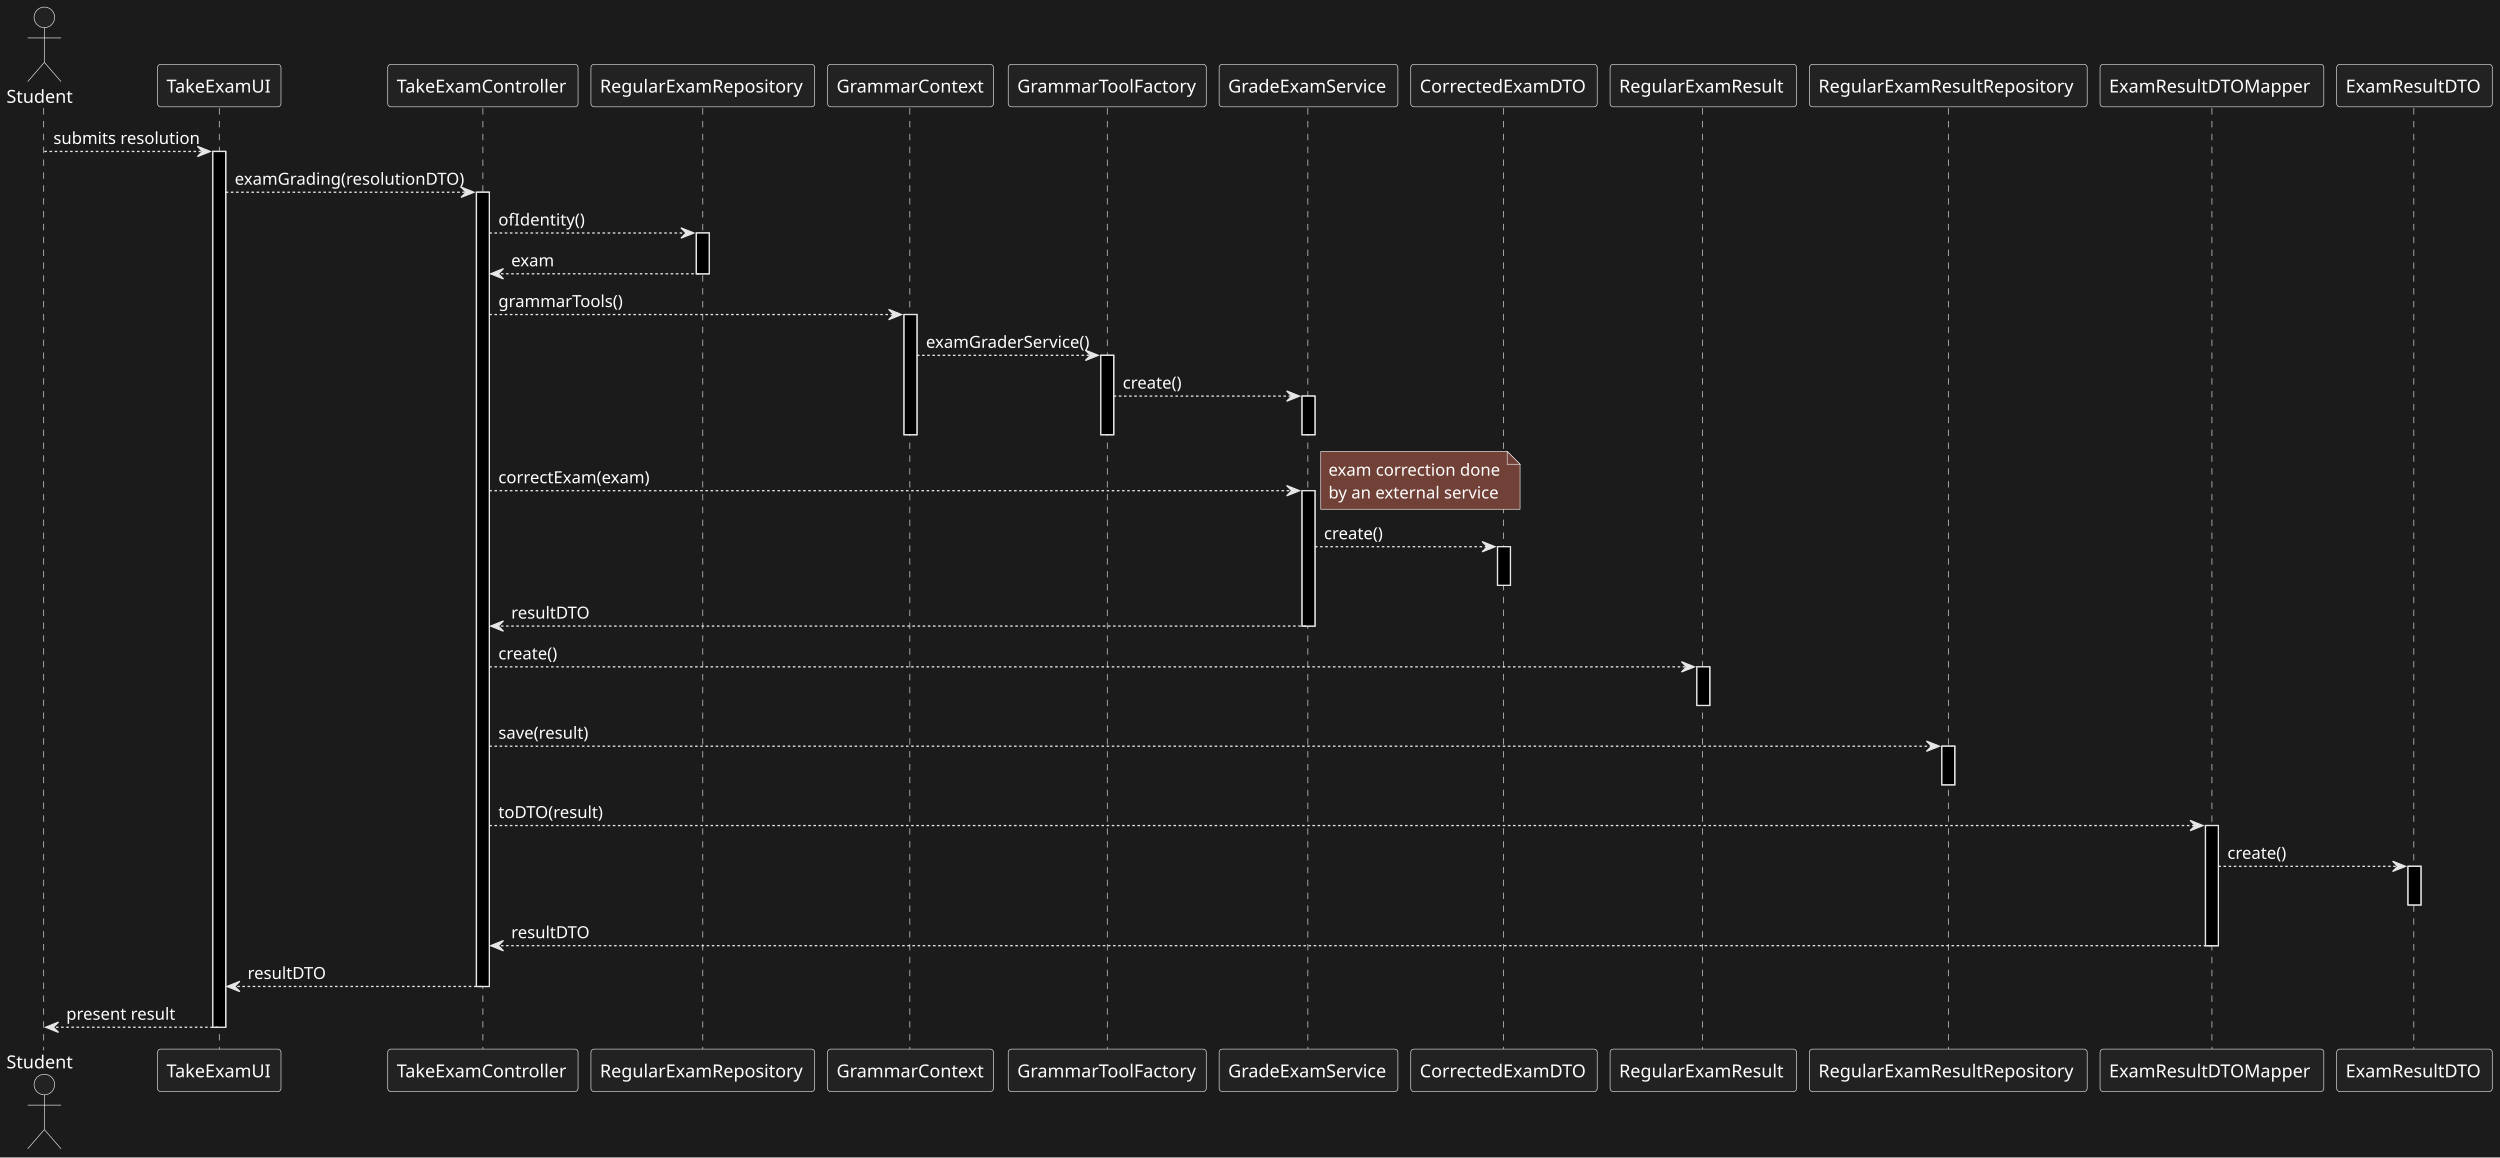
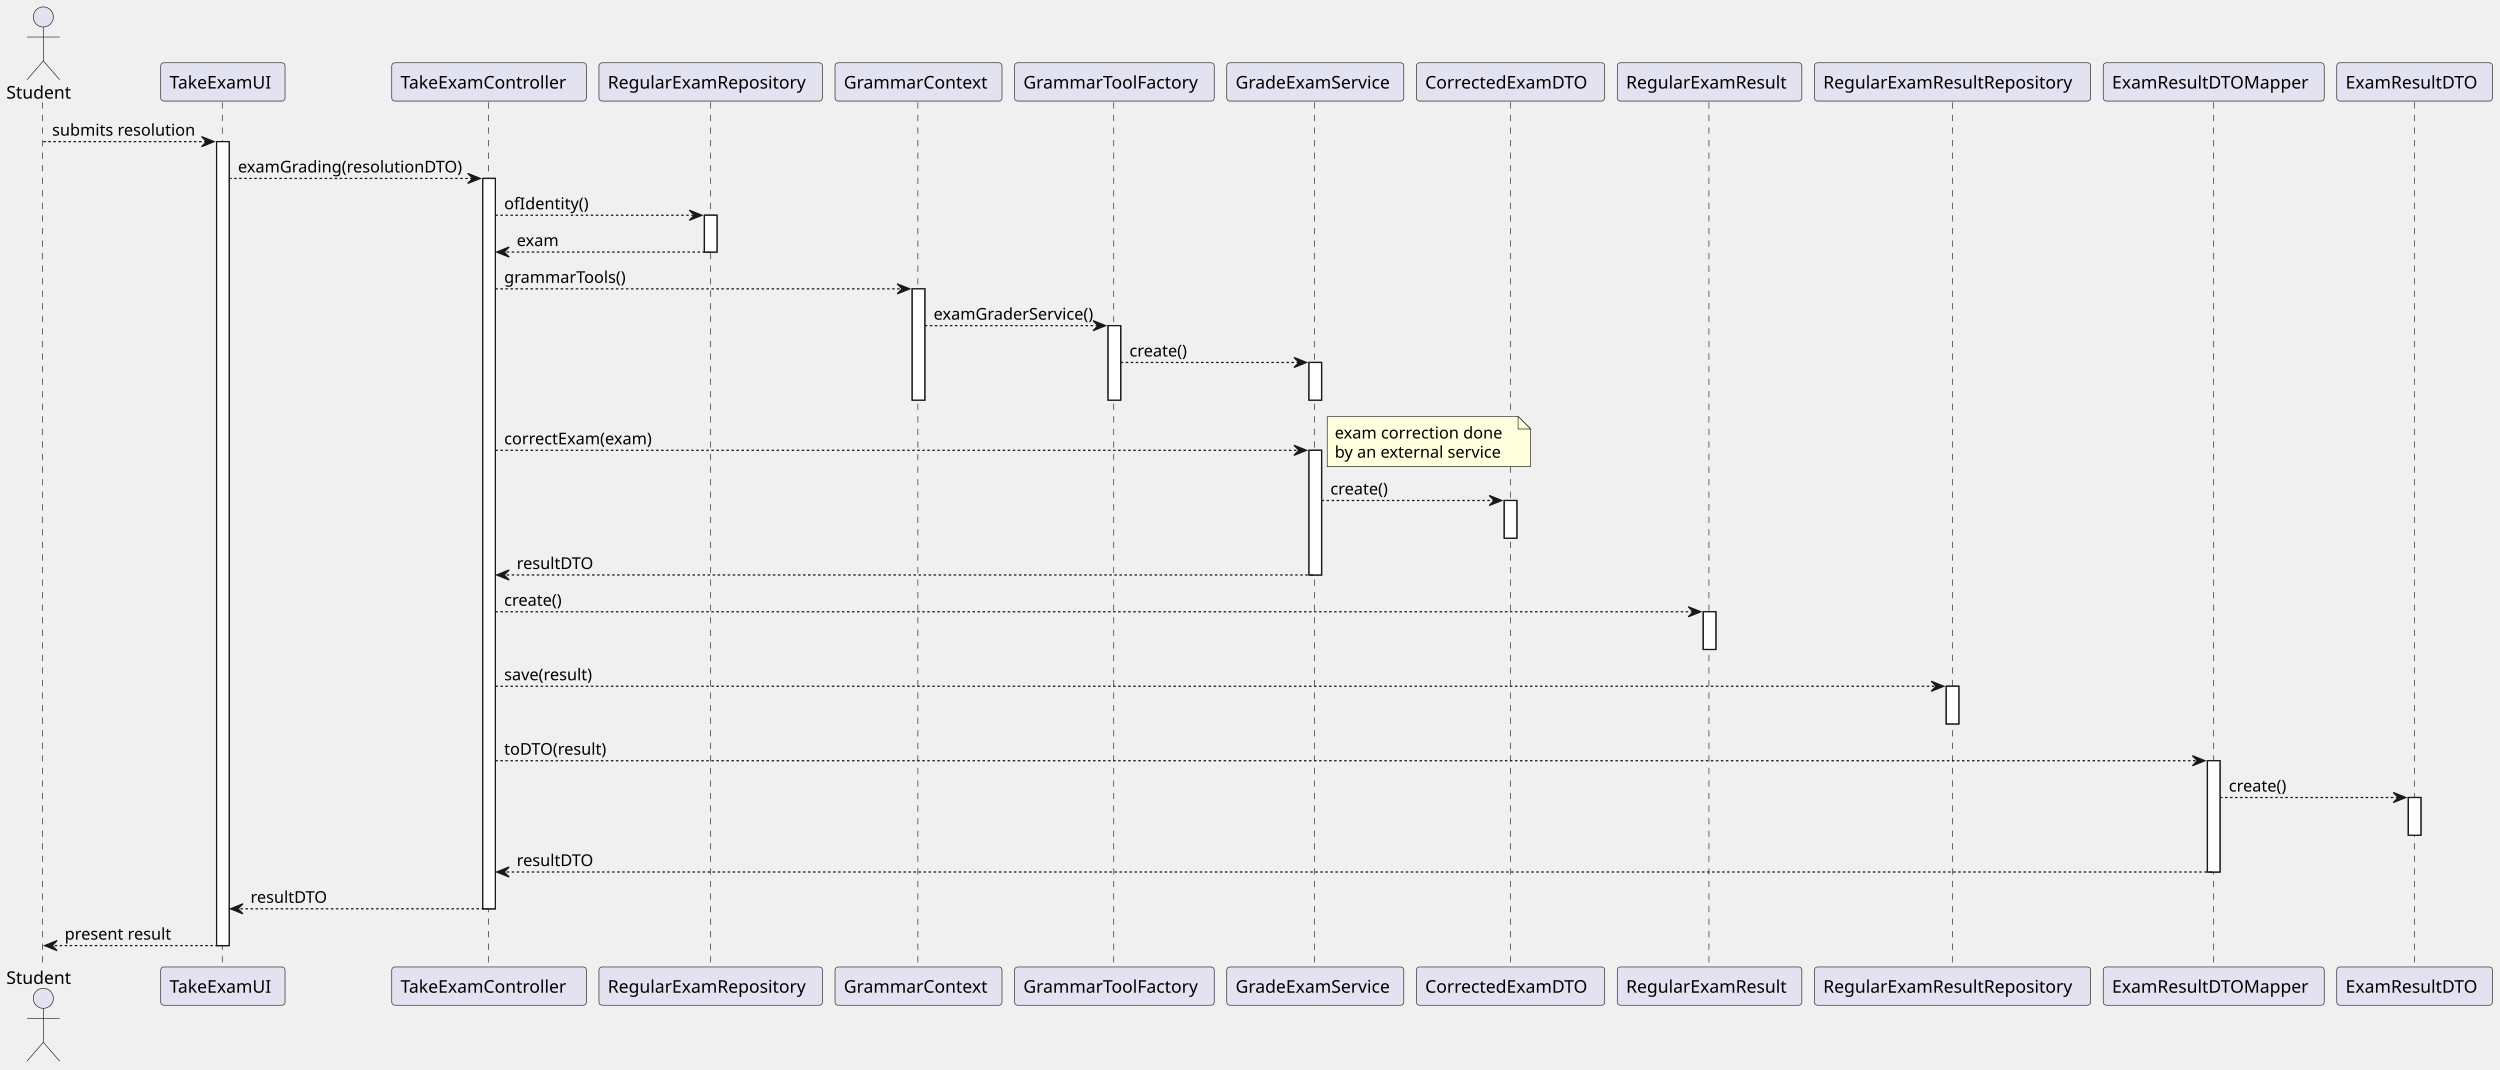
- <svg xmlns="http://www.w3.org/2000/svg" contentStyleType="text/css" height="900px" preserveAspectRatio="none" style="width:1944px;height:900px;background:#1B1B1B;" version="1.1" viewBox="0 0 1944 900" width="1944px" zoomAndPan="magnify">
+ <svg xmlns="http://www.w3.org/2000/svg" contentStyleType="text/css" height="852px" preserveAspectRatio="none" style="width:1991px;height:852px;background:#FFFFFF;" version="1.1" viewBox="0 0 1991 852" width="1991px" zoomAndPan="magnify">
  <defs />
  <g>
-     <rect fill="#1B1B1B" height="900" style="stroke:none;stroke-width:1.0;" width="1944" x="0" y="0" />
-     <rect fill="#000000" height="681.002" style="stroke:#E7E7E7;stroke-width:1.0;" width="10" x="165.5" y="117.774" />
-     <rect fill="#000000" height="617.59" style="stroke:#E7E7E7;stroke-width:1.0;" width="10" x="370.5" y="149.48" />
-     <rect fill="#000000" height="31.706" style="stroke:#E7E7E7;stroke-width:1.0;" width="10" x="541.5" y="181.186" />
-     <rect fill="#000000" height="93.412" style="stroke:#E7E7E7;stroke-width:1.0;" width="10" x="703" y="244.598" />
-     <rect fill="#000000" height="61.706" style="stroke:#E7E7E7;stroke-width:1.0;" width="10" x="856" y="276.304" />
-     <rect fill="#000000" height="30" style="stroke:#E7E7E7;stroke-width:1.0;" width="10" x="1012.5" y="308.01" />
-     <rect fill="#000000" height="105.265" style="stroke:#E7E7E7;stroke-width:1.0;" width="10" x="1012.5" y="381.569" />
-     <rect fill="#000000" height="30" style="stroke:#E7E7E7;stroke-width:1.0;" width="10" x="1164.5" y="425.128" />
-     <rect fill="#000000" height="30" style="stroke:#E7E7E7;stroke-width:1.0;" width="10" x="1319.5" y="518.54" />
-     <rect fill="#000000" height="30" style="stroke:#E7E7E7;stroke-width:1.0;" width="10" x="1510" y="580.246" />
-     <rect fill="#000000" height="93.412" style="stroke:#E7E7E7;stroke-width:1.0;" width="10" x="1715" y="641.952" />
-     <rect fill="#000000" height="30" style="stroke:#E7E7E7;stroke-width:1.0;" width="10" x="1872.5" y="673.658" />
-     <line style="stroke:#E7E7E7;stroke-width:0.5;stroke-dasharray:5.0,5.0;" x1="34" x2="34" y1="84.068" y2="816.776" />
-     <line style="stroke:#E7E7E7;stroke-width:0.5;stroke-dasharray:5.0,5.0;" x1="170.5" x2="170.5" y1="84.068" y2="816.776" />
-     <line style="stroke:#E7E7E7;stroke-width:0.5;stroke-dasharray:5.0,5.0;" x1="375.5" x2="375.5" y1="84.068" y2="816.776" />
-     <line style="stroke:#E7E7E7;stroke-width:0.5;stroke-dasharray:5.0,5.0;" x1="546.5" x2="546.5" y1="84.068" y2="816.776" />
-     <line style="stroke:#E7E7E7;stroke-width:0.5;stroke-dasharray:5.0,5.0;" x1="707.5" x2="707.5" y1="84.068" y2="816.776" />
-     <line style="stroke:#E7E7E7;stroke-width:0.5;stroke-dasharray:5.0,5.0;" x1="861" x2="861" y1="84.068" y2="816.776" />
-     <line style="stroke:#E7E7E7;stroke-width:0.5;stroke-dasharray:5.0,5.0;" x1="1017" x2="1017" y1="84.068" y2="816.776" />
-     <line style="stroke:#E7E7E7;stroke-width:0.5;stroke-dasharray:5.0,5.0;" x1="1169" x2="1169" y1="84.068" y2="816.776" />
-     <line style="stroke:#E7E7E7;stroke-width:0.5;stroke-dasharray:5.0,5.0;" x1="1324" x2="1324" y1="84.068" y2="816.776" />
-     <line style="stroke:#E7E7E7;stroke-width:0.5;stroke-dasharray:5.0,5.0;" x1="1515" x2="1515" y1="84.068" y2="816.776" />
-     <line style="stroke:#E7E7E7;stroke-width:0.5;stroke-dasharray:5.0,5.0;" x1="1720" x2="1720" y1="84.068" y2="816.776" />
-     <line style="stroke:#E7E7E7;stroke-width:0.5;stroke-dasharray:5.0,5.0;" x1="1877" x2="1877" y1="84.068" y2="816.776" />
-     <text fill="#FFFFFF" font-family="sans-serif" font-size="14" lengthAdjust="spacing" textLength="53" x="5" y="79.966">Student</text>
-     <ellipse cx="34.5" cy="13.5" fill="#222222" rx="8" ry="8" style="stroke:#E7E7E7;stroke-width:0.5;" />
-     <path d="M34.5,21.5 L34.5,48.5 M21.5,29.5 L47.5,29.5 M34.5,48.5 L21.5,63.5 M34.5,48.5 L47.5,63.5 " fill="none" style="stroke:#E7E7E7;stroke-width:0.5;" />
-     <text fill="#FFFFFF" font-family="sans-serif" font-size="14" lengthAdjust="spacing" textLength="53" x="5" y="830.742">Student</text>
-     <ellipse cx="34.5" cy="843.344" fill="#222222" rx="8" ry="8" style="stroke:#E7E7E7;stroke-width:0.5;" />
-     <path d="M34.5,851.344 L34.5,878.344 M21.5,859.344 L47.5,859.344 M34.5,878.344 L21.5,893.344 M34.5,878.344 L47.5,893.344 " fill="none" style="stroke:#E7E7E7;stroke-width:0.5;" />
-     <rect fill="#222222" height="33.068" rx="2.5" ry="2.5" style="stroke:#E7E7E7;stroke-width:0.5;" width="96" x="122.5" y="50" />
-     <text fill="#FFFFFF" font-family="sans-serif" font-size="14" lengthAdjust="spacing" textLength="82" x="129.5" y="71.966">TakeExamUI</text>
-     <rect fill="#222222" height="33.068" rx="2.5" ry="2.5" style="stroke:#E7E7E7;stroke-width:0.5;" width="96" x="122.5" y="815.776" />
-     <text fill="#FFFFFF" font-family="sans-serif" font-size="14" lengthAdjust="spacing" textLength="82" x="129.5" y="837.742">TakeExamUI</text>
-     <rect fill="#222222" height="33.068" rx="2.5" ry="2.5" style="stroke:#E7E7E7;stroke-width:0.5;" width="148" x="301.5" y="50" />
-     <text fill="#FFFFFF" font-family="sans-serif" font-size="14" lengthAdjust="spacing" textLength="134" x="308.5" y="71.966">TakeExamController</text>
-     <rect fill="#222222" height="33.068" rx="2.5" ry="2.5" style="stroke:#E7E7E7;stroke-width:0.5;" width="148" x="301.5" y="815.776" />
-     <text fill="#FFFFFF" font-family="sans-serif" font-size="14" lengthAdjust="spacing" textLength="134" x="308.5" y="837.742">TakeExamController</text>
-     <rect fill="#222222" height="33.068" rx="2.5" ry="2.5" style="stroke:#E7E7E7;stroke-width:0.5;" width="174" x="459.5" y="50" />
-     <text fill="#FFFFFF" font-family="sans-serif" font-size="14" lengthAdjust="spacing" textLength="160" x="466.5" y="71.966">RegularExamRepository</text>
-     <rect fill="#222222" height="33.068" rx="2.5" ry="2.5" style="stroke:#E7E7E7;stroke-width:0.5;" width="174" x="459.5" y="815.776" />
-     <text fill="#FFFFFF" font-family="sans-serif" font-size="14" lengthAdjust="spacing" textLength="160" x="466.5" y="837.742">RegularExamRepository</text>
-     <rect fill="#222222" height="33.068" rx="2.5" ry="2.5" style="stroke:#E7E7E7;stroke-width:0.5;" width="129" x="643.5" y="50" />
-     <text fill="#FFFFFF" font-family="sans-serif" font-size="14" lengthAdjust="spacing" textLength="115" x="650.5" y="71.966">GrammarContext</text>
-     <rect fill="#222222" height="33.068" rx="2.5" ry="2.5" style="stroke:#E7E7E7;stroke-width:0.5;" width="129" x="643.5" y="815.776" />
-     <text fill="#FFFFFF" font-family="sans-serif" font-size="14" lengthAdjust="spacing" textLength="115" x="650.5" y="837.742">GrammarContext</text>
-     <rect fill="#222222" height="33.068" rx="2.5" ry="2.5" style="stroke:#E7E7E7;stroke-width:0.5;" width="154" x="784" y="50" />
-     <text fill="#FFFFFF" font-family="sans-serif" font-size="14" lengthAdjust="spacing" textLength="140" x="791" y="71.966">GrammarToolFactory</text>
-     <rect fill="#222222" height="33.068" rx="2.5" ry="2.5" style="stroke:#E7E7E7;stroke-width:0.5;" width="154" x="784" y="815.776" />
-     <text fill="#FFFFFF" font-family="sans-serif" font-size="14" lengthAdjust="spacing" textLength="140" x="791" y="837.742">GrammarToolFactory</text>
-     <rect fill="#222222" height="33.068" rx="2.5" ry="2.5" style="stroke:#E7E7E7;stroke-width:0.5;" width="139" x="948" y="50" />
-     <text fill="#FFFFFF" font-family="sans-serif" font-size="14" lengthAdjust="spacing" textLength="125" x="955" y="71.966">GradeExamService</text>
-     <rect fill="#222222" height="33.068" rx="2.5" ry="2.5" style="stroke:#E7E7E7;stroke-width:0.5;" width="139" x="948" y="815.776" />
-     <text fill="#FFFFFF" font-family="sans-serif" font-size="14" lengthAdjust="spacing" textLength="125" x="955" y="837.742">GradeExamService</text>
-     <rect fill="#222222" height="33.068" rx="2.5" ry="2.5" style="stroke:#E7E7E7;stroke-width:0.5;" width="145" x="1097" y="50" />
-     <text fill="#FFFFFF" font-family="sans-serif" font-size="14" lengthAdjust="spacing" textLength="131" x="1104" y="71.966">CorrectedExamDTO</text>
-     <rect fill="#222222" height="33.068" rx="2.5" ry="2.5" style="stroke:#E7E7E7;stroke-width:0.5;" width="145" x="1097" y="815.776" />
-     <text fill="#FFFFFF" font-family="sans-serif" font-size="14" lengthAdjust="spacing" textLength="131" x="1104" y="837.742">CorrectedExamDTO</text>
-     <rect fill="#222222" height="33.068" rx="2.5" ry="2.5" style="stroke:#E7E7E7;stroke-width:0.5;" width="145" x="1252" y="50" />
-     <text fill="#FFFFFF" font-family="sans-serif" font-size="14" lengthAdjust="spacing" textLength="131" x="1259" y="71.966">RegularExamResult</text>
-     <rect fill="#222222" height="33.068" rx="2.5" ry="2.5" style="stroke:#E7E7E7;stroke-width:0.5;" width="145" x="1252" y="815.776" />
-     <text fill="#FFFFFF" font-family="sans-serif" font-size="14" lengthAdjust="spacing" textLength="131" x="1259" y="837.742">RegularExamResult</text>
-     <rect fill="#222222" height="33.068" rx="2.5" ry="2.5" style="stroke:#E7E7E7;stroke-width:0.5;" width="216" x="1407" y="50" />
-     <text fill="#FFFFFF" font-family="sans-serif" font-size="14" lengthAdjust="spacing" textLength="202" x="1414" y="71.966">RegularExamResultRepository</text>
-     <rect fill="#222222" height="33.068" rx="2.5" ry="2.5" style="stroke:#E7E7E7;stroke-width:0.5;" width="216" x="1407" y="815.776" />
-     <text fill="#FFFFFF" font-family="sans-serif" font-size="14" lengthAdjust="spacing" textLength="202" x="1414" y="837.742">RegularExamResultRepository</text>
-     <rect fill="#222222" height="33.068" rx="2.5" ry="2.5" style="stroke:#E7E7E7;stroke-width:0.5;" width="174" x="1633" y="50" />
-     <text fill="#FFFFFF" font-family="sans-serif" font-size="14" lengthAdjust="spacing" textLength="160" x="1640" y="71.966">ExamResultDTOMapper</text>
-     <rect fill="#222222" height="33.068" rx="2.5" ry="2.5" style="stroke:#E7E7E7;stroke-width:0.5;" width="174" x="1633" y="815.776" />
-     <text fill="#FFFFFF" font-family="sans-serif" font-size="14" lengthAdjust="spacing" textLength="160" x="1640" y="837.742">ExamResultDTOMapper</text>
-     <rect fill="#222222" height="33.068" rx="2.5" ry="2.5" style="stroke:#E7E7E7;stroke-width:0.5;" width="121" x="1817" y="50" />
-     <text fill="#FFFFFF" font-family="sans-serif" font-size="14" lengthAdjust="spacing" textLength="107" x="1824" y="71.966">ExamResultDTO</text>
-     <rect fill="#222222" height="33.068" rx="2.5" ry="2.5" style="stroke:#E7E7E7;stroke-width:0.5;" width="121" x="1817" y="815.776" />
-     <text fill="#FFFFFF" font-family="sans-serif" font-size="14" lengthAdjust="spacing" textLength="107" x="1824" y="837.742">ExamResultDTO</text>
-     <rect fill="#000000" height="681.002" style="stroke:#E7E7E7;stroke-width:1.0;" width="10" x="165.5" y="117.774" />
-     <rect fill="#000000" height="617.59" style="stroke:#E7E7E7;stroke-width:1.0;" width="10" x="370.5" y="149.48" />
-     <rect fill="#000000" height="31.706" style="stroke:#E7E7E7;stroke-width:1.0;" width="10" x="541.5" y="181.186" />
-     <rect fill="#000000" height="93.412" style="stroke:#E7E7E7;stroke-width:1.0;" width="10" x="703" y="244.598" />
-     <rect fill="#000000" height="61.706" style="stroke:#E7E7E7;stroke-width:1.0;" width="10" x="856" y="276.304" />
-     <rect fill="#000000" height="30" style="stroke:#E7E7E7;stroke-width:1.0;" width="10" x="1012.5" y="308.01" />
-     <rect fill="#000000" height="105.265" style="stroke:#E7E7E7;stroke-width:1.0;" width="10" x="1012.5" y="381.569" />
-     <rect fill="#000000" height="30" style="stroke:#E7E7E7;stroke-width:1.0;" width="10" x="1164.5" y="425.128" />
-     <rect fill="#000000" height="30" style="stroke:#E7E7E7;stroke-width:1.0;" width="10" x="1319.5" y="518.54" />
-     <rect fill="#000000" height="30" style="stroke:#E7E7E7;stroke-width:1.0;" width="10" x="1510" y="580.246" />
-     <rect fill="#000000" height="93.412" style="stroke:#E7E7E7;stroke-width:1.0;" width="10" x="1715" y="641.952" />
-     <rect fill="#000000" height="30" style="stroke:#E7E7E7;stroke-width:1.0;" width="10" x="1872.5" y="673.658" />
-     <polygon fill="#E7E7E7" points="153.5,113.774,163.5,117.774,153.5,121.774,157.5,117.774" style="stroke:#E7E7E7;stroke-width:1.0;" />
-     <line style="stroke:#E7E7E7;stroke-width:1.0;stroke-dasharray:2.0,2.0;" x1="34.5" x2="159.5" y1="117.774" y2="117.774" />
-     <text fill="#FFFFFF" font-family="sans-serif" font-size="13" lengthAdjust="spacing" textLength="112" x="41.5" y="111.965">submits resolution</text>
-     <polygon fill="#E7E7E7" points="358.5,145.48,368.5,149.48,358.5,153.48,362.5,149.48" style="stroke:#E7E7E7;stroke-width:1.0;" />
-     <line style="stroke:#E7E7E7;stroke-width:1.0;stroke-dasharray:2.0,2.0;" x1="175.5" x2="364.5" y1="149.48" y2="149.48" />
-     <text fill="#FFFFFF" font-family="sans-serif" font-size="13" lengthAdjust="spacing" textLength="176" x="182.5" y="143.671">examGrading(resolutionDTO)</text>
-     <polygon fill="#E7E7E7" points="529.5,177.186,539.5,181.186,529.5,185.186,533.5,181.186" style="stroke:#E7E7E7;stroke-width:1.0;" />
-     <line style="stroke:#E7E7E7;stroke-width:1.0;stroke-dasharray:2.0,2.0;" x1="380.5" x2="535.5" y1="181.186" y2="181.186" />
-     <text fill="#FFFFFF" font-family="sans-serif" font-size="13" lengthAdjust="spacing" textLength="67" x="387.5" y="175.377">ofIdentity()</text>
-     <polygon fill="#E7E7E7" points="391.5,208.892,381.5,212.892,391.5,216.892,387.5,212.892" style="stroke:#E7E7E7;stroke-width:1.0;" />
-     <line style="stroke:#E7E7E7;stroke-width:1.0;stroke-dasharray:2.0,2.0;" x1="385.5" x2="545.5" y1="212.892" y2="212.892" />
-     <text fill="#FFFFFF" font-family="sans-serif" font-size="13" lengthAdjust="spacing" textLength="33" x="397.5" y="207.083">exam</text>
-     <polygon fill="#E7E7E7" points="691,240.598,701,244.598,691,248.598,695,244.598" style="stroke:#E7E7E7;stroke-width:1.0;" />
-     <line style="stroke:#E7E7E7;stroke-width:1.0;stroke-dasharray:2.0,2.0;" x1="380.5" x2="697" y1="244.598" y2="244.598" />
-     <text fill="#FFFFFF" font-family="sans-serif" font-size="13" lengthAdjust="spacing" textLength="96" x="387.5" y="238.789">grammarTools()</text>
-     <polygon fill="#E7E7E7" points="844,272.304,854,276.304,844,280.304,848,276.304" style="stroke:#E7E7E7;stroke-width:1.0;" />
-     <line style="stroke:#E7E7E7;stroke-width:1.0;stroke-dasharray:2.0,2.0;" x1="713" x2="850" y1="276.304" y2="276.304" />
-     <text fill="#FFFFFF" font-family="sans-serif" font-size="13" lengthAdjust="spacing" textLength="124" x="720" y="270.495">examGraderService()</text>
-     <polygon fill="#E7E7E7" points="1000.5,304.01,1010.5,308.01,1000.5,312.01,1004.5,308.01" style="stroke:#E7E7E7;stroke-width:1.0;" />
-     <line style="stroke:#E7E7E7;stroke-width:1.0;stroke-dasharray:2.0,2.0;" x1="866" x2="1006.5" y1="308.01" y2="308.01" />
-     <text fill="#FFFFFF" font-family="sans-serif" font-size="13" lengthAdjust="spacing" textLength="45" x="873" y="302.201">create()</text>
-     <polygon fill="#E7E7E7" points="1000.5,377.569,1010.5,381.569,1000.5,385.569,1004.5,381.569" style="stroke:#E7E7E7;stroke-width:1.0;" />
-     <line style="stroke:#E7E7E7;stroke-width:1.0;stroke-dasharray:2.0,2.0;" x1="380.5" x2="1006.5" y1="381.569" y2="381.569" />
-     <text fill="#FFFFFF" font-family="sans-serif" font-size="13" lengthAdjust="spacing" textLength="116" x="387.5" y="375.76">correctExam(exam)</text>
-     <path d="M1027,351.01 L1027,396.01 L1182,396.01 L1182,361.01 L1172,351.01 L1027,351.01 " fill="#714137" style="stroke:#E7E7E7;stroke-width:0.5;" />
-     <path d="M1172,351.01 L1172,361.01 L1182,361.01 L1172,351.01 " fill="#714137" style="stroke:#E7E7E7;stroke-width:0.5;" />
-     <text fill="#FFFFFF" font-family="sans-serif" font-size="13" lengthAdjust="spacing" textLength="131" x="1033" y="369.907">exam correction done</text>
-     <text fill="#FFFFFF" font-family="sans-serif" font-size="13" lengthAdjust="spacing" textLength="129" x="1033" y="387.613">by an external service</text>
-     <polygon fill="#E7E7E7" points="1152.5,421.128,1162.5,425.128,1152.5,429.128,1156.5,425.128" style="stroke:#E7E7E7;stroke-width:1.0;" />
-     <line style="stroke:#E7E7E7;stroke-width:1.0;stroke-dasharray:2.0,2.0;" x1="1022.5" x2="1158.5" y1="425.128" y2="425.128" />
-     <text fill="#FFFFFF" font-family="sans-serif" font-size="13" lengthAdjust="spacing" textLength="45" x="1029.5" y="419.319">create()</text>
-     <polygon fill="#E7E7E7" points="391.5,482.834,381.5,486.834,391.5,490.834,387.5,486.834" style="stroke:#E7E7E7;stroke-width:1.0;" />
-     <line style="stroke:#E7E7E7;stroke-width:1.0;stroke-dasharray:2.0,2.0;" x1="385.5" x2="1016.5" y1="486.834" y2="486.834" />
-     <text fill="#FFFFFF" font-family="sans-serif" font-size="13" lengthAdjust="spacing" textLength="60" x="397.5" y="481.025">resultDTO</text>
-     <polygon fill="#E7E7E7" points="1307.5,514.54,1317.5,518.54,1307.5,522.54,1311.5,518.54" style="stroke:#E7E7E7;stroke-width:1.0;" />
-     <line style="stroke:#E7E7E7;stroke-width:1.0;stroke-dasharray:2.0,2.0;" x1="380.5" x2="1313.5" y1="518.54" y2="518.54" />
-     <text fill="#FFFFFF" font-family="sans-serif" font-size="13" lengthAdjust="spacing" textLength="45" x="387.5" y="512.731">create()</text>
-     <polygon fill="#E7E7E7" points="1498,576.246,1508,580.246,1498,584.246,1502,580.246" style="stroke:#E7E7E7;stroke-width:1.0;" />
-     <line style="stroke:#E7E7E7;stroke-width:1.0;stroke-dasharray:2.0,2.0;" x1="380.5" x2="1504" y1="580.246" y2="580.246" />
-     <text fill="#FFFFFF" font-family="sans-serif" font-size="13" lengthAdjust="spacing" textLength="69" x="387.5" y="574.437">save(result)</text>
-     <polygon fill="#E7E7E7" points="1703,637.952,1713,641.952,1703,645.952,1707,641.952" style="stroke:#E7E7E7;stroke-width:1.0;" />
-     <line style="stroke:#E7E7E7;stroke-width:1.0;stroke-dasharray:2.0,2.0;" x1="380.5" x2="1709" y1="641.952" y2="641.952" />
-     <text fill="#FFFFFF" font-family="sans-serif" font-size="13" lengthAdjust="spacing" textLength="81" x="387.5" y="636.143">toDTO(result)</text>
-     <polygon fill="#E7E7E7" points="1860.5,669.658,1870.5,673.658,1860.5,677.658,1864.5,673.658" style="stroke:#E7E7E7;stroke-width:1.0;" />
-     <line style="stroke:#E7E7E7;stroke-width:1.0;stroke-dasharray:2.0,2.0;" x1="1725" x2="1866.5" y1="673.658" y2="673.658" />
-     <text fill="#FFFFFF" font-family="sans-serif" font-size="13" lengthAdjust="spacing" textLength="45" x="1732" y="667.849">create()</text>
-     <polygon fill="#E7E7E7" points="391.5,731.364,381.5,735.364,391.5,739.364,387.5,735.364" style="stroke:#E7E7E7;stroke-width:1.0;" />
-     <line style="stroke:#E7E7E7;stroke-width:1.0;stroke-dasharray:2.0,2.0;" x1="385.5" x2="1719" y1="735.364" y2="735.364" />
-     <text fill="#FFFFFF" font-family="sans-serif" font-size="13" lengthAdjust="spacing" textLength="60" x="397.5" y="729.555">resultDTO</text>
-     <polygon fill="#E7E7E7" points="186.5,763.07,176.5,767.07,186.5,771.07,182.5,767.07" style="stroke:#E7E7E7;stroke-width:1.0;" />
-     <line style="stroke:#E7E7E7;stroke-width:1.0;stroke-dasharray:2.0,2.0;" x1="180.5" x2="374.5" y1="767.07" y2="767.07" />
-     <text fill="#FFFFFF" font-family="sans-serif" font-size="13" lengthAdjust="spacing" textLength="60" x="192.5" y="761.261">resultDTO</text>
-     <polygon fill="#E7E7E7" points="45.5,794.776,35.5,798.776,45.5,802.776,41.5,798.776" style="stroke:#E7E7E7;stroke-width:1.0;" />
-     <line style="stroke:#E7E7E7;stroke-width:1.0;stroke-dasharray:2.0,2.0;" x1="39.5" x2="169.5" y1="798.776" y2="798.776" />
-     <text fill="#FFFFFF" font-family="sans-serif" font-size="13" lengthAdjust="spacing" textLength="83" x="51.5" y="792.967">present result</text>
+     <rect fill="#FFFFFF" height="640.279" style="stroke:#181818;stroke-width:1.0;" width="10" x="172.5" y="112.799" />
+     <rect fill="#FFFFFF" height="581.658" style="stroke:#181818;stroke-width:1.0;" width="10" x="384.5" y="142.109" />
+     <rect fill="#FFFFFF" height="29.311" style="stroke:#181818;stroke-width:1.0;" width="10" x="561" y="171.42" />
+     <rect fill="#FFFFFF" height="88.621" style="stroke:#181818;stroke-width:1.0;" width="10" x="726.5" y="230.041" />
+     <rect fill="#FFFFFF" height="59.31" style="stroke:#181818;stroke-width:1.0;" width="10" x="882.5" y="259.352" />
+     <rect fill="#FFFFFF" height="30" style="stroke:#181818;stroke-width:1.0;" width="10" x="1042.5" y="288.662" />
+     <rect fill="#FFFFFF" height="99.276" style="stroke:#181818;stroke-width:1.0;" width="10" x="1042.5" y="358.628" />
+     <rect fill="#FFFFFF" height="30" style="stroke:#181818;stroke-width:1.0;" width="10" x="1198" y="398.594" />
+     <rect fill="#FFFFFF" height="30" style="stroke:#181818;stroke-width:1.0;" width="10" x="1356.5" y="487.215" />
+     <rect fill="#FFFFFF" height="30" style="stroke:#181818;stroke-width:1.0;" width="10" x="1550" y="546.525" />
+     <rect fill="#FFFFFF" height="88.621" style="stroke:#181818;stroke-width:1.0;" width="10" x="1758" y="605.836" />
+     <rect fill="#FFFFFF" height="30" style="stroke:#181818;stroke-width:1.0;" width="10" x="1918" y="635.146" />
+     <line style="stroke:#181818;stroke-width:0.5;stroke-dasharray:5.0,5.0;" x1="34" x2="34" y1="81.488" y2="771.078" />
+     <line style="stroke:#181818;stroke-width:0.5;stroke-dasharray:5.0,5.0;" x1="177" x2="177" y1="81.488" y2="771.078" />
+     <line style="stroke:#181818;stroke-width:0.5;stroke-dasharray:5.0,5.0;" x1="389" x2="389" y1="81.488" y2="771.078" />
+     <line style="stroke:#181818;stroke-width:0.5;stroke-dasharray:5.0,5.0;" x1="566" x2="566" y1="81.488" y2="771.078" />
+     <line style="stroke:#181818;stroke-width:0.5;stroke-dasharray:5.0,5.0;" x1="731" x2="731" y1="81.488" y2="771.078" />
+     <line style="stroke:#181818;stroke-width:0.5;stroke-dasharray:5.0,5.0;" x1="887" x2="887" y1="81.488" y2="771.078" />
+     <line style="stroke:#181818;stroke-width:0.5;stroke-dasharray:5.0,5.0;" x1="1047" x2="1047" y1="81.488" y2="771.078" />
+     <line style="stroke:#181818;stroke-width:0.5;stroke-dasharray:5.0,5.0;" x1="1203" x2="1203" y1="81.488" y2="771.078" />
+     <line style="stroke:#181818;stroke-width:0.5;stroke-dasharray:5.0,5.0;" x1="1361" x2="1361" y1="81.488" y2="771.078" />
+     <line style="stroke:#181818;stroke-width:0.5;stroke-dasharray:5.0,5.0;" x1="1555" x2="1555" y1="81.488" y2="771.078" />
+     <line style="stroke:#181818;stroke-width:0.5;stroke-dasharray:5.0,5.0;" x1="1763" x2="1763" y1="81.488" y2="771.078" />
+     <line style="stroke:#181818;stroke-width:0.5;stroke-dasharray:5.0,5.0;" x1="1923" x2="1923" y1="81.488" y2="771.078" />
+     <text fill="#000000" font-family="sans-serif" font-size="14" lengthAdjust="spacing" textLength="53" x="5" y="78.535">Student</text>
+     <ellipse cx="34.5" cy="13.5" fill="#E2E2F0" rx="8" ry="8" style="stroke:#181818;stroke-width:0.5;" />
+     <path d="M34.5,21.5 L34.5,48.5 M21.5,29.5 L47.5,29.5 M34.5,48.5 L21.5,63.5 M34.5,48.5 L47.5,63.5 " fill="none" style="stroke:#181818;stroke-width:0.5;" />
+     <text fill="#000000" font-family="sans-serif" font-size="14" lengthAdjust="spacing" textLength="53" x="5" y="783.613">Student</text>
+     <ellipse cx="34.5" cy="795.066" fill="#E2E2F0" rx="8" ry="8" style="stroke:#181818;stroke-width:0.5;" />
+     <path d="M34.5,803.066 L34.5,830.066 M21.5,811.066 L47.5,811.066 M34.5,830.066 L21.5,845.066 M34.5,830.066 L47.5,845.066 " fill="none" style="stroke:#181818;stroke-width:0.5;" />
+     <rect fill="#E2E2F0" height="30.488" rx="2.5" ry="2.5" style="stroke:#181818;stroke-width:0.5;" width="99" x="128" y="50" />
+     <text fill="#000000" font-family="sans-serif" font-size="14" lengthAdjust="spacing" textLength="85" x="135" y="70.535">TakeExamUI</text>
+     <rect fill="#E2E2F0" height="30.488" rx="2.5" ry="2.5" style="stroke:#181818;stroke-width:0.5;" width="99" x="128" y="770.078" />
+     <text fill="#000000" font-family="sans-serif" font-size="14" lengthAdjust="spacing" textLength="85" x="135" y="790.613">TakeExamUI</text>
+     <rect fill="#E2E2F0" height="30.488" rx="2.5" ry="2.5" style="stroke:#181818;stroke-width:0.5;" width="155" x="312" y="50" />
+     <text fill="#000000" font-family="sans-serif" font-size="14" lengthAdjust="spacing" textLength="141" x="319" y="70.535">TakeExamController</text>
+     <rect fill="#E2E2F0" height="30.488" rx="2.5" ry="2.5" style="stroke:#181818;stroke-width:0.5;" width="155" x="312" y="770.078" />
+     <text fill="#000000" font-family="sans-serif" font-size="14" lengthAdjust="spacing" textLength="141" x="319" y="790.613">TakeExamController</text>
+     <rect fill="#E2E2F0" height="30.488" rx="2.5" ry="2.5" style="stroke:#181818;stroke-width:0.5;" width="178" x="477" y="50" />
+     <text fill="#000000" font-family="sans-serif" font-size="14" lengthAdjust="spacing" textLength="164" x="484" y="70.535">RegularExamRepository</text>
+     <rect fill="#E2E2F0" height="30.488" rx="2.5" ry="2.5" style="stroke:#181818;stroke-width:0.5;" width="178" x="477" y="770.078" />
+     <text fill="#000000" font-family="sans-serif" font-size="14" lengthAdjust="spacing" textLength="164" x="484" y="790.613">RegularExamRepository</text>
+     <rect fill="#E2E2F0" height="30.488" rx="2.5" ry="2.5" style="stroke:#181818;stroke-width:0.5;" width="133" x="665" y="50" />
+     <text fill="#000000" font-family="sans-serif" font-size="14" lengthAdjust="spacing" textLength="119" x="672" y="70.535">GrammarContext</text>
+     <rect fill="#E2E2F0" height="30.488" rx="2.5" ry="2.5" style="stroke:#181818;stroke-width:0.5;" width="133" x="665" y="770.078" />
+     <text fill="#000000" font-family="sans-serif" font-size="14" lengthAdjust="spacing" textLength="119" x="672" y="790.613">GrammarContext</text>
+     <rect fill="#E2E2F0" height="30.488" rx="2.5" ry="2.5" style="stroke:#181818;stroke-width:0.5;" width="159" x="808" y="50" />
+     <text fill="#000000" font-family="sans-serif" font-size="14" lengthAdjust="spacing" textLength="145" x="815" y="70.535">GrammarToolFactory</text>
+     <rect fill="#E2E2F0" height="30.488" rx="2.5" ry="2.5" style="stroke:#181818;stroke-width:0.5;" width="159" x="808" y="770.078" />
+     <text fill="#000000" font-family="sans-serif" font-size="14" lengthAdjust="spacing" textLength="145" x="815" y="790.613">GrammarToolFactory</text>
+     <rect fill="#E2E2F0" height="30.488" rx="2.5" ry="2.5" style="stroke:#181818;stroke-width:0.5;" width="141" x="977" y="50" />
+     <text fill="#000000" font-family="sans-serif" font-size="14" lengthAdjust="spacing" textLength="127" x="984" y="70.535">GradeExamService</text>
+     <rect fill="#E2E2F0" height="30.488" rx="2.5" ry="2.5" style="stroke:#181818;stroke-width:0.5;" width="141" x="977" y="770.078" />
+     <text fill="#000000" font-family="sans-serif" font-size="14" lengthAdjust="spacing" textLength="127" x="984" y="790.613">GradeExamService</text>
+     <rect fill="#E2E2F0" height="30.488" rx="2.5" ry="2.5" style="stroke:#181818;stroke-width:0.5;" width="150" x="1128" y="50" />
+     <text fill="#000000" font-family="sans-serif" font-size="14" lengthAdjust="spacing" textLength="136" x="1135" y="70.535">CorrectedExamDTO</text>
+     <rect fill="#E2E2F0" height="30.488" rx="2.5" ry="2.5" style="stroke:#181818;stroke-width:0.5;" width="150" x="1128" y="770.078" />
+     <text fill="#000000" font-family="sans-serif" font-size="14" lengthAdjust="spacing" textLength="136" x="1135" y="790.613">CorrectedExamDTO</text>
+     <rect fill="#E2E2F0" height="30.488" rx="2.5" ry="2.5" style="stroke:#181818;stroke-width:0.5;" width="147" x="1288" y="50" />
+     <text fill="#000000" font-family="sans-serif" font-size="14" lengthAdjust="spacing" textLength="133" x="1295" y="70.535">RegularExamResult</text>
+     <rect fill="#E2E2F0" height="30.488" rx="2.5" ry="2.5" style="stroke:#181818;stroke-width:0.5;" width="147" x="1288" y="770.078" />
+     <text fill="#000000" font-family="sans-serif" font-size="14" lengthAdjust="spacing" textLength="133" x="1295" y="790.613">RegularExamResult</text>
+     <rect fill="#E2E2F0" height="30.488" rx="2.5" ry="2.5" style="stroke:#181818;stroke-width:0.5;" width="220" x="1445" y="50" />
+     <text fill="#000000" font-family="sans-serif" font-size="14" lengthAdjust="spacing" textLength="206" x="1452" y="70.535">RegularExamResultRepository</text>
+     <rect fill="#E2E2F0" height="30.488" rx="2.5" ry="2.5" style="stroke:#181818;stroke-width:0.5;" width="220" x="1445" y="770.078" />
+     <text fill="#000000" font-family="sans-serif" font-size="14" lengthAdjust="spacing" textLength="206" x="1452" y="790.613">RegularExamResultRepository</text>
+     <rect fill="#E2E2F0" height="30.488" rx="2.5" ry="2.5" style="stroke:#181818;stroke-width:0.5;" width="176" x="1675" y="50" />
+     <text fill="#000000" font-family="sans-serif" font-size="14" lengthAdjust="spacing" textLength="162" x="1682" y="70.535">ExamResultDTOMapper</text>
+     <rect fill="#E2E2F0" height="30.488" rx="2.5" ry="2.5" style="stroke:#181818;stroke-width:0.5;" width="176" x="1675" y="770.078" />
+     <text fill="#000000" font-family="sans-serif" font-size="14" lengthAdjust="spacing" textLength="162" x="1682" y="790.613">ExamResultDTOMapper</text>
+     <rect fill="#E2E2F0" height="30.488" rx="2.5" ry="2.5" style="stroke:#181818;stroke-width:0.5;" width="124" x="1861" y="50" />
+     <text fill="#000000" font-family="sans-serif" font-size="14" lengthAdjust="spacing" textLength="110" x="1868" y="70.535">ExamResultDTO</text>
+     <rect fill="#E2E2F0" height="30.488" rx="2.5" ry="2.5" style="stroke:#181818;stroke-width:0.5;" width="124" x="1861" y="770.078" />
+     <text fill="#000000" font-family="sans-serif" font-size="14" lengthAdjust="spacing" textLength="110" x="1868" y="790.613">ExamResultDTO</text>
+     <rect fill="#FFFFFF" height="640.279" style="stroke:#181818;stroke-width:1.0;" width="10" x="172.5" y="112.799" />
+     <rect fill="#FFFFFF" height="581.658" style="stroke:#181818;stroke-width:1.0;" width="10" x="384.5" y="142.109" />
+     <rect fill="#FFFFFF" height="29.311" style="stroke:#181818;stroke-width:1.0;" width="10" x="561" y="171.42" />
+     <rect fill="#FFFFFF" height="88.621" style="stroke:#181818;stroke-width:1.0;" width="10" x="726.5" y="230.041" />
+     <rect fill="#FFFFFF" height="59.31" style="stroke:#181818;stroke-width:1.0;" width="10" x="882.5" y="259.352" />
+     <rect fill="#FFFFFF" height="30" style="stroke:#181818;stroke-width:1.0;" width="10" x="1042.5" y="288.662" />
+     <rect fill="#FFFFFF" height="99.276" style="stroke:#181818;stroke-width:1.0;" width="10" x="1042.5" y="358.628" />
+     <rect fill="#FFFFFF" height="30" style="stroke:#181818;stroke-width:1.0;" width="10" x="1198" y="398.594" />
+     <rect fill="#FFFFFF" height="30" style="stroke:#181818;stroke-width:1.0;" width="10" x="1356.5" y="487.215" />
+     <rect fill="#FFFFFF" height="30" style="stroke:#181818;stroke-width:1.0;" width="10" x="1550" y="546.525" />
+     <rect fill="#FFFFFF" height="88.621" style="stroke:#181818;stroke-width:1.0;" width="10" x="1758" y="605.836" />
+     <rect fill="#FFFFFF" height="30" style="stroke:#181818;stroke-width:1.0;" width="10" x="1918" y="635.146" />
+     <polygon fill="#181818" points="160.5,108.799,170.5,112.799,160.5,116.799,164.5,112.799" style="stroke:#181818;stroke-width:1.0;" />
+     <line style="stroke:#181818;stroke-width:1.0;stroke-dasharray:2.0,2.0;" x1="34.5" x2="166.5" y1="112.799" y2="112.799" />
+     <text fill="#000000" font-family="sans-serif" font-size="13" lengthAdjust="spacing" textLength="119" x="41.5" y="108.057">submits resolution</text>
+     <polygon fill="#181818" points="372.5,138.109,382.5,142.109,372.5,146.109,376.5,142.109" style="stroke:#181818;stroke-width:1.0;" />
+     <line style="stroke:#181818;stroke-width:1.0;stroke-dasharray:2.0,2.0;" x1="182.5" x2="378.5" y1="142.109" y2="142.109" />
+     <text fill="#000000" font-family="sans-serif" font-size="13" lengthAdjust="spacing" textLength="183" x="189.5" y="137.367">examGrading(resolutionDTO)</text>
+     <polygon fill="#181818" points="549,167.42,559,171.42,549,175.42,553,171.42" style="stroke:#181818;stroke-width:1.0;" />
+     <line style="stroke:#181818;stroke-width:1.0;stroke-dasharray:2.0,2.0;" x1="394.5" x2="555" y1="171.42" y2="171.42" />
+     <text fill="#000000" font-family="sans-serif" font-size="13" lengthAdjust="spacing" textLength="69" x="401.5" y="166.678">ofIdentity()</text>
+     <polygon fill="#181818" points="405.5,196.731,395.5,200.731,405.5,204.731,401.5,200.731" style="stroke:#181818;stroke-width:1.0;" />
+     <line style="stroke:#181818;stroke-width:1.0;stroke-dasharray:2.0,2.0;" x1="399.5" x2="565" y1="200.731" y2="200.731" />
+     <text fill="#000000" font-family="sans-serif" font-size="13" lengthAdjust="spacing" textLength="34" x="411.5" y="195.988">exam</text>
+     <polygon fill="#181818" points="714.5,226.041,724.5,230.041,714.5,234.041,718.5,230.041" style="stroke:#181818;stroke-width:1.0;" />
+     <line style="stroke:#181818;stroke-width:1.0;stroke-dasharray:2.0,2.0;" x1="394.5" x2="720.5" y1="230.041" y2="230.041" />
+     <text fill="#000000" font-family="sans-serif" font-size="13" lengthAdjust="spacing" textLength="99" x="401.5" y="225.299">grammarTools()</text>
+     <polygon fill="#181818" points="870.5,255.352,880.5,259.352,870.5,263.352,874.5,259.352" style="stroke:#181818;stroke-width:1.0;" />
+     <line style="stroke:#181818;stroke-width:1.0;stroke-dasharray:2.0,2.0;" x1="736.5" x2="876.5" y1="259.352" y2="259.352" />
+     <text fill="#000000" font-family="sans-serif" font-size="13" lengthAdjust="spacing" textLength="127" x="743.5" y="254.609">examGraderService()</text>
+     <polygon fill="#181818" points="1030.5,284.662,1040.5,288.662,1030.5,292.662,1034.5,288.662" style="stroke:#181818;stroke-width:1.0;" />
+     <line style="stroke:#181818;stroke-width:1.0;stroke-dasharray:2.0,2.0;" x1="892.5" x2="1036.5" y1="288.662" y2="288.662" />
+     <text fill="#000000" font-family="sans-serif" font-size="13" lengthAdjust="spacing" textLength="46" x="899.5" y="283.92">create()</text>
+     <polygon fill="#181818" points="1030.5,354.628,1040.5,358.628,1030.5,362.628,1034.5,358.628" style="stroke:#181818;stroke-width:1.0;" />
+     <line style="stroke:#181818;stroke-width:1.0;stroke-dasharray:2.0,2.0;" x1="394.5" x2="1036.5" y1="358.628" y2="358.628" />
+     <text fill="#000000" font-family="sans-serif" font-size="13" lengthAdjust="spacing" textLength="120" x="401.5" y="353.886">correctExam(exam)</text>
+     <path d="M1057,331.662 L1057,371.662 L1219,371.662 L1219,341.662 L1209,331.662 L1057,331.662 " fill="#FEFFDD" style="stroke:#181818;stroke-width:0.5;" />
+     <path d="M1209,331.662 L1209,341.662 L1219,341.662 L1209,331.662 " fill="#FEFFDD" style="stroke:#181818;stroke-width:0.5;" />
+     <text fill="#000000" font-family="sans-serif" font-size="13" lengthAdjust="spacing" textLength="137" x="1063" y="349.231">exam correction done</text>
+     <text fill="#000000" font-family="sans-serif" font-size="13" lengthAdjust="spacing" textLength="137" x="1063" y="364.541">by an external service</text>
+     <polygon fill="#181818" points="1186,394.594,1196,398.594,1186,402.594,1190,398.594" style="stroke:#181818;stroke-width:1.0;" />
+     <line style="stroke:#181818;stroke-width:1.0;stroke-dasharray:2.0,2.0;" x1="1052.5" x2="1192" y1="398.594" y2="398.594" />
+     <text fill="#000000" font-family="sans-serif" font-size="13" lengthAdjust="spacing" textLength="46" x="1059.5" y="393.852">create()</text>
+     <polygon fill="#181818" points="405.5,453.904,395.5,457.904,405.5,461.904,401.5,457.904" style="stroke:#181818;stroke-width:1.0;" />
+     <line style="stroke:#181818;stroke-width:1.0;stroke-dasharray:2.0,2.0;" x1="399.5" x2="1046.5" y1="457.904" y2="457.904" />
+     <text fill="#000000" font-family="sans-serif" font-size="13" lengthAdjust="spacing" textLength="64" x="411.5" y="453.162">resultDTO</text>
+     <polygon fill="#181818" points="1344.5,483.215,1354.5,487.215,1344.5,491.215,1348.5,487.215" style="stroke:#181818;stroke-width:1.0;" />
+     <line style="stroke:#181818;stroke-width:1.0;stroke-dasharray:2.0,2.0;" x1="394.5" x2="1350.5" y1="487.215" y2="487.215" />
+     <text fill="#000000" font-family="sans-serif" font-size="13" lengthAdjust="spacing" textLength="46" x="401.5" y="482.473">create()</text>
+     <polygon fill="#181818" points="1538,542.525,1548,546.525,1538,550.525,1542,546.525" style="stroke:#181818;stroke-width:1.0;" />
+     <line style="stroke:#181818;stroke-width:1.0;stroke-dasharray:2.0,2.0;" x1="394.5" x2="1544" y1="546.525" y2="546.525" />
+     <text fill="#000000" font-family="sans-serif" font-size="13" lengthAdjust="spacing" textLength="72" x="401.5" y="541.783">save(result)</text>
+     <polygon fill="#181818" points="1746,601.836,1756,605.836,1746,609.836,1750,605.836" style="stroke:#181818;stroke-width:1.0;" />
+     <line style="stroke:#181818;stroke-width:1.0;stroke-dasharray:2.0,2.0;" x1="394.5" x2="1752" y1="605.836" y2="605.836" />
+     <text fill="#000000" font-family="sans-serif" font-size="13" lengthAdjust="spacing" textLength="85" x="401.5" y="601.094">toDTO(result)</text>
+     <polygon fill="#181818" points="1906,631.146,1916,635.146,1906,639.146,1910,635.146" style="stroke:#181818;stroke-width:1.0;" />
+     <line style="stroke:#181818;stroke-width:1.0;stroke-dasharray:2.0,2.0;" x1="1768" x2="1912" y1="635.146" y2="635.146" />
+     <text fill="#000000" font-family="sans-serif" font-size="13" lengthAdjust="spacing" textLength="46" x="1775" y="630.404">create()</text>
+     <polygon fill="#181818" points="405.5,690.457,395.5,694.457,405.5,698.457,401.5,694.457" style="stroke:#181818;stroke-width:1.0;" />
+     <line style="stroke:#181818;stroke-width:1.0;stroke-dasharray:2.0,2.0;" x1="399.5" x2="1762" y1="694.457" y2="694.457" />
+     <text fill="#000000" font-family="sans-serif" font-size="13" lengthAdjust="spacing" textLength="64" x="411.5" y="689.715">resultDTO</text>
+     <polygon fill="#181818" points="193.5,719.768,183.5,723.768,193.5,727.768,189.5,723.768" style="stroke:#181818;stroke-width:1.0;" />
+     <line style="stroke:#181818;stroke-width:1.0;stroke-dasharray:2.0,2.0;" x1="187.5" x2="388.5" y1="723.768" y2="723.768" />
+     <text fill="#000000" font-family="sans-serif" font-size="13" lengthAdjust="spacing" textLength="64" x="199.5" y="719.025">resultDTO</text>
+     <polygon fill="#181818" points="45.5,749.078,35.5,753.078,45.5,757.078,41.5,753.078" style="stroke:#181818;stroke-width:1.0;" />
+     <line style="stroke:#181818;stroke-width:1.0;stroke-dasharray:2.0,2.0;" x1="39.5" x2="176.5" y1="753.078" y2="753.078" />
+     <text fill="#000000" font-family="sans-serif" font-size="13" lengthAdjust="spacing" textLength="87" x="51.5" y="748.336">present result</text>
  </g>
</svg>
